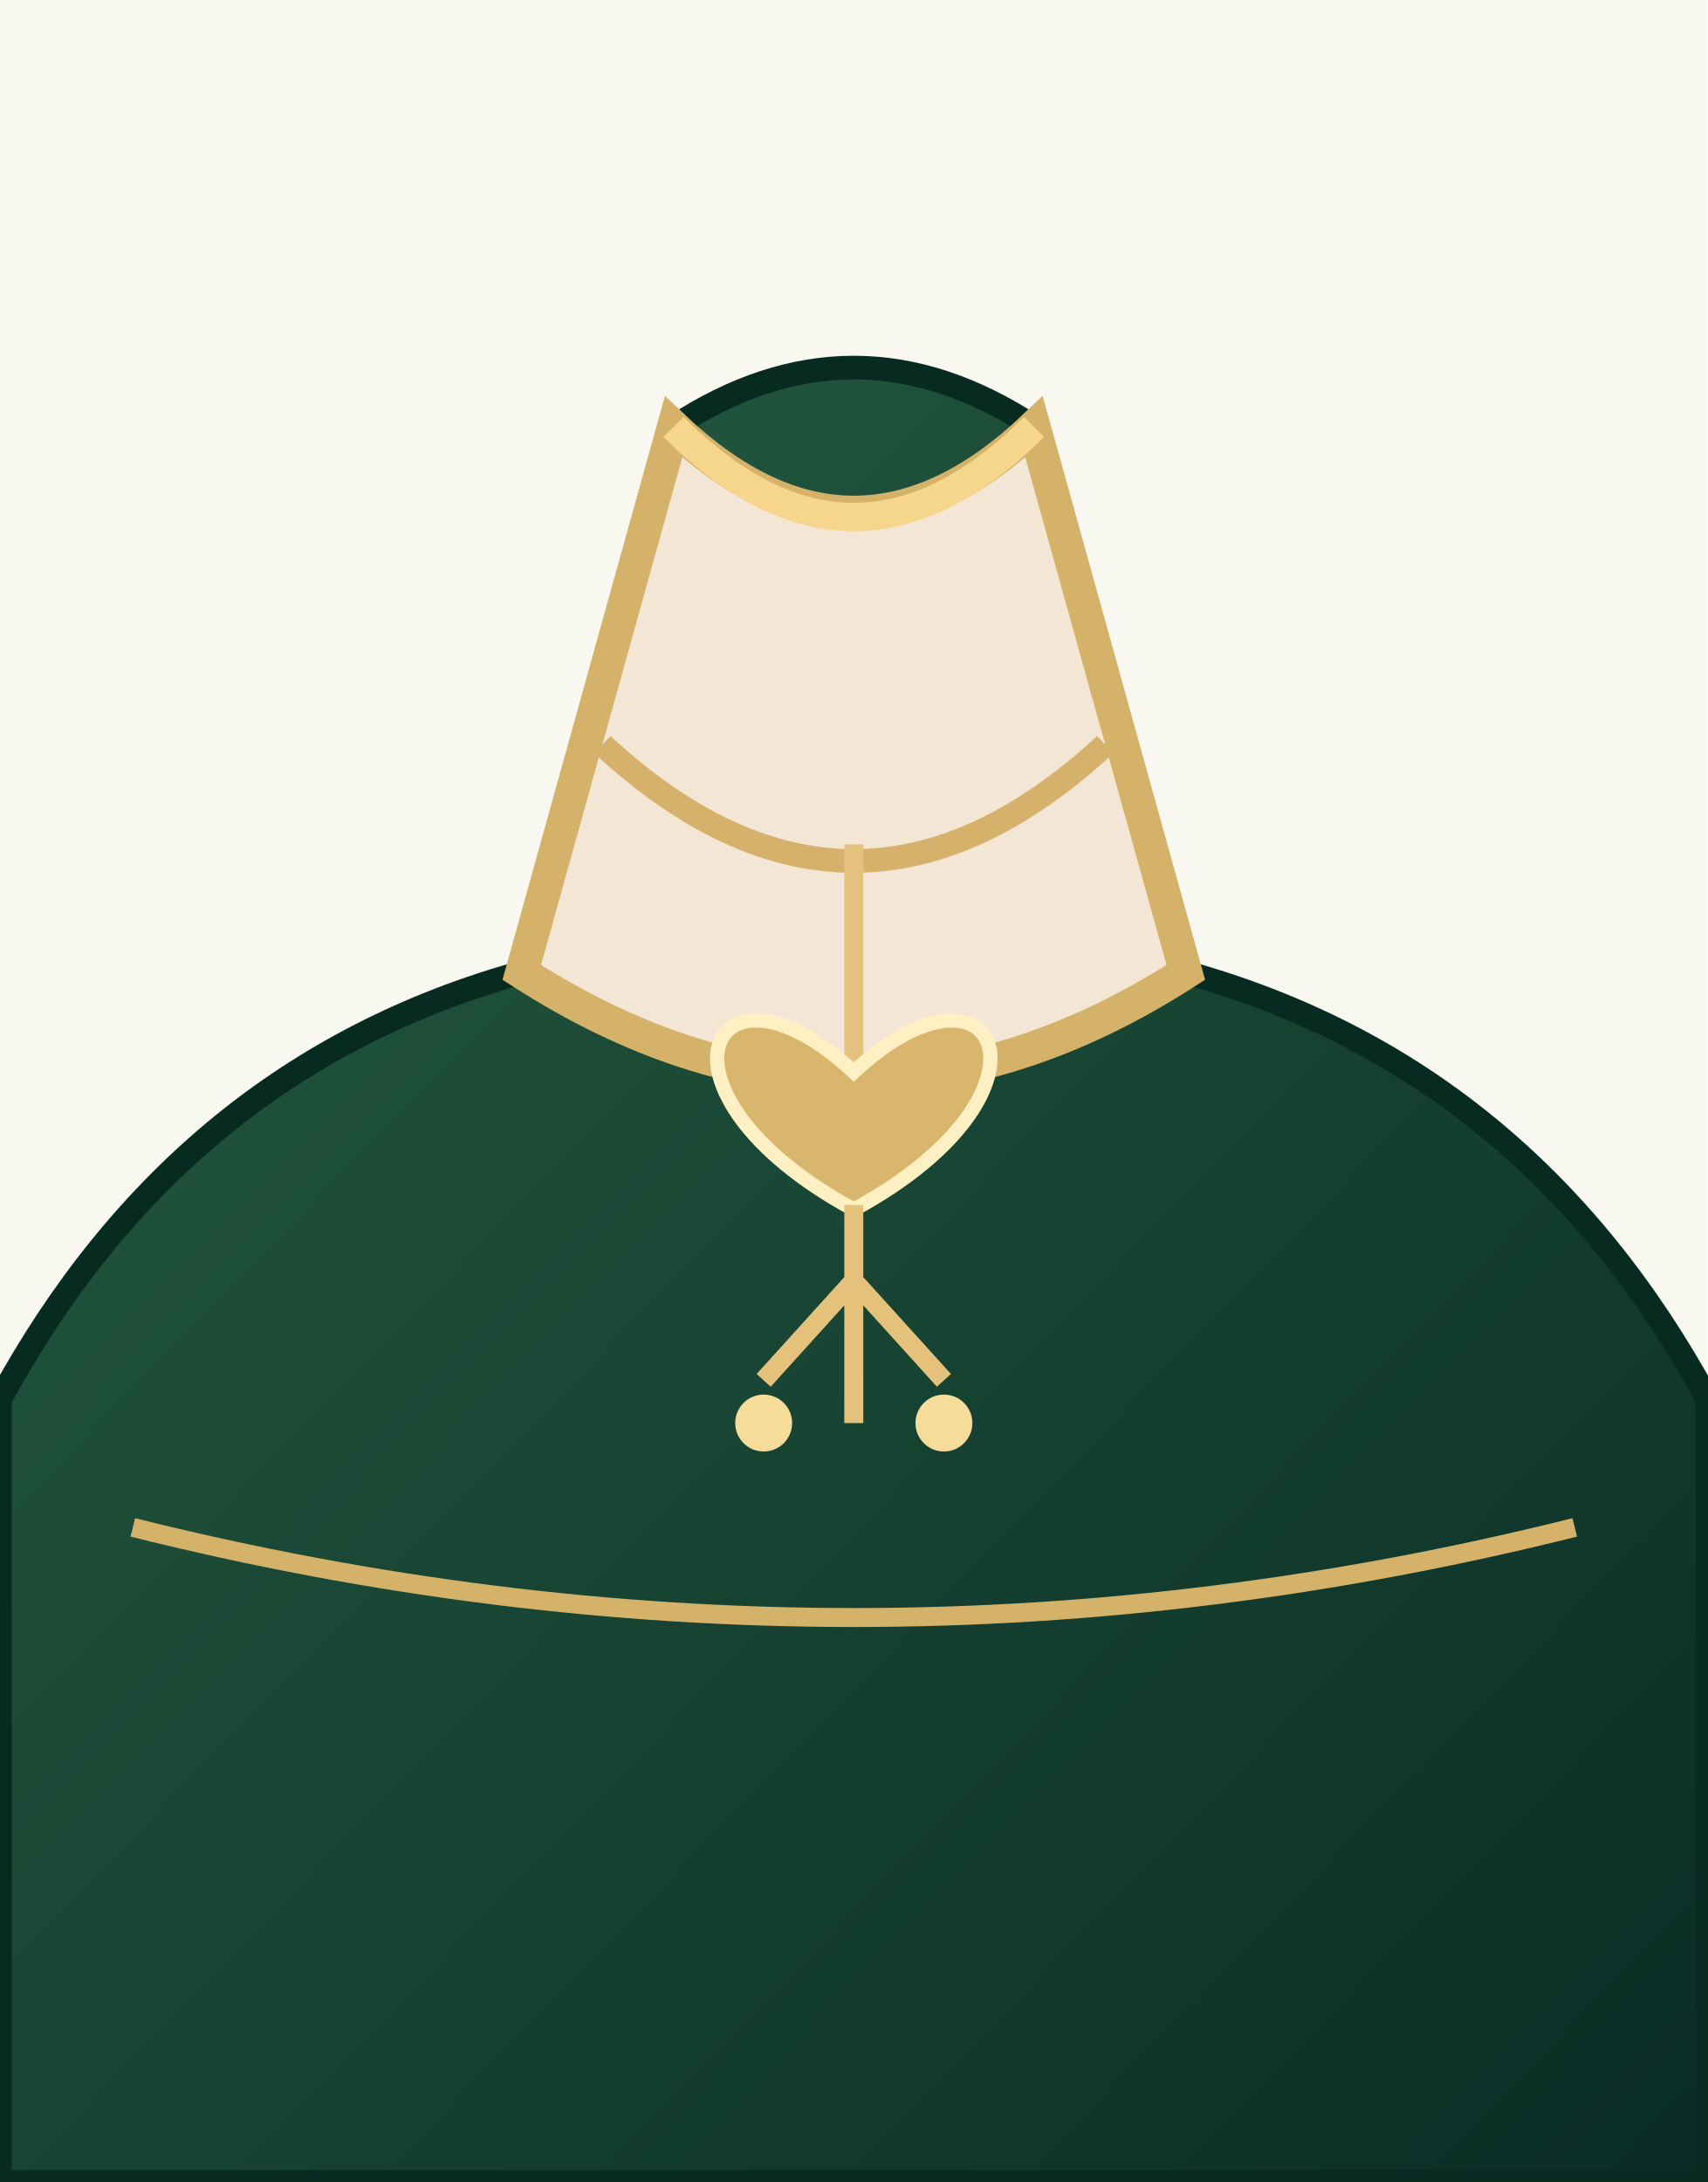
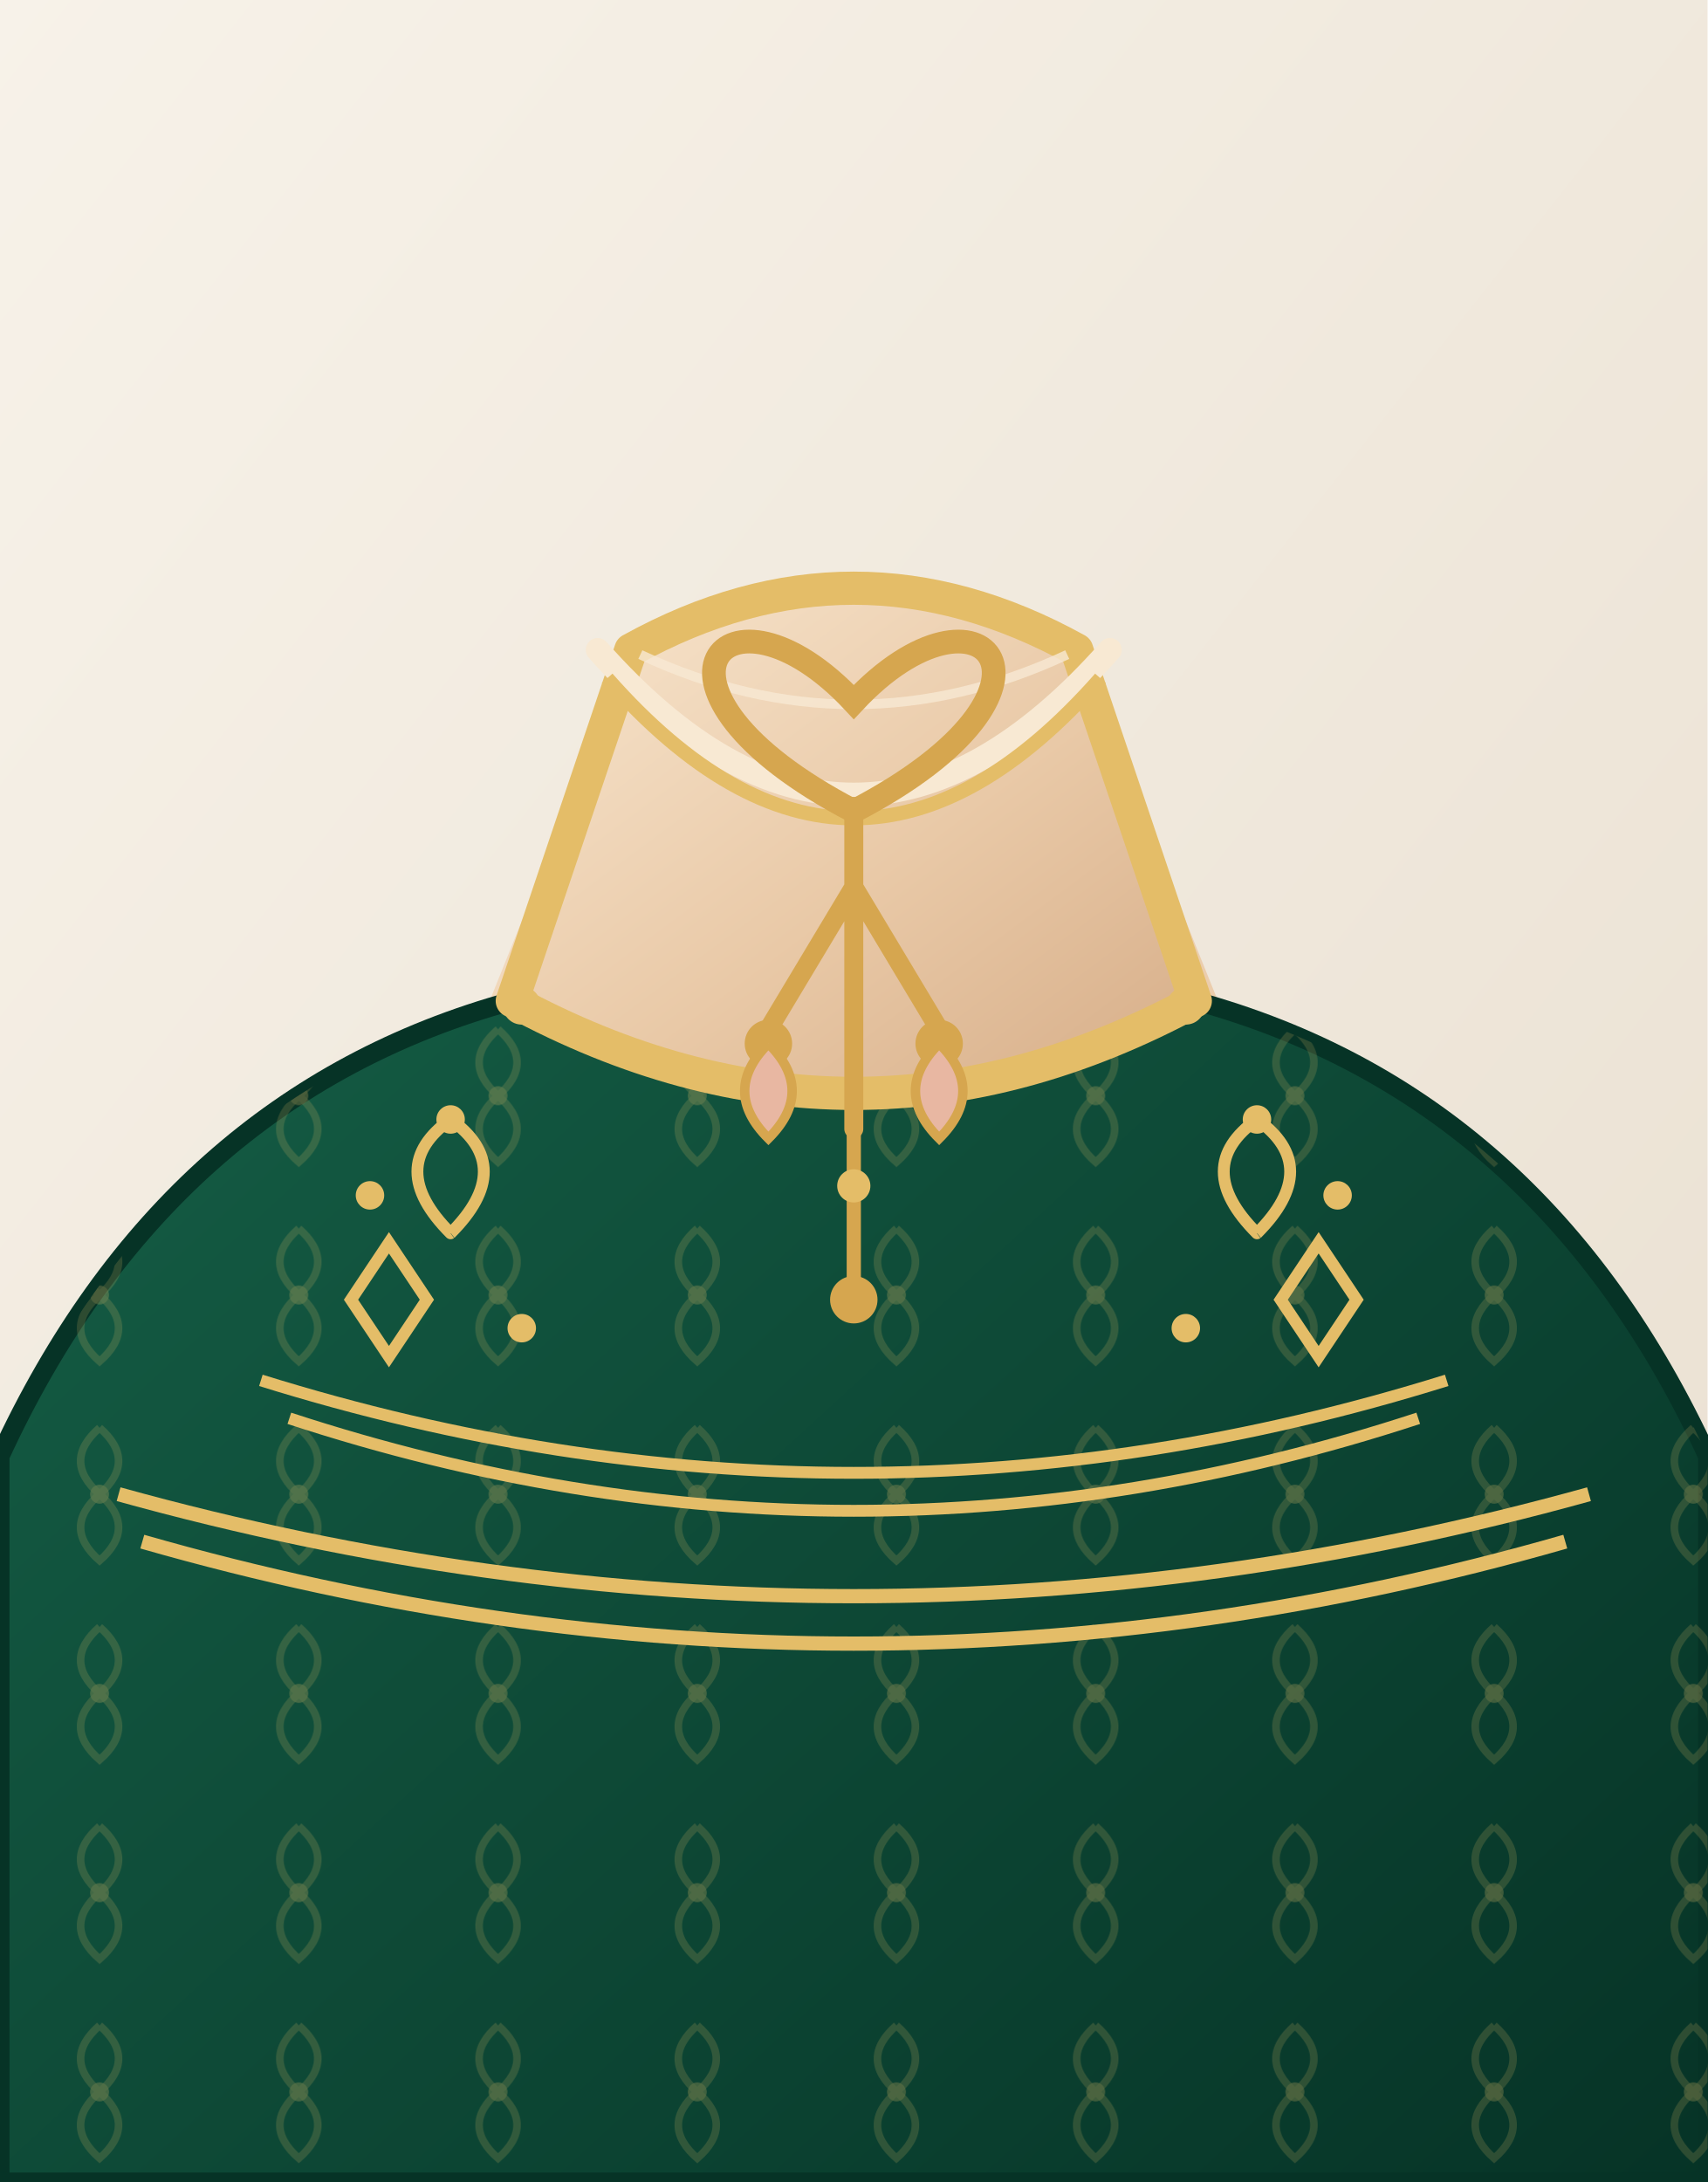
- <svg xmlns="http://www.w3.org/2000/svg" viewBox="0 0 360 460">
+ <svg xmlns="http://www.w3.org/2000/svg" viewBox="0 0 360 460" role="img" aria-label="Round back neck blouse design 2">
  <defs>
-     <linearGradient id="f" x2="1" y2="1">
-       <stop stop-color="#275d43" />
-       <stop offset="1" stop-color="#092d25" />
+     <linearGradient id="d2f" x1="0" y1="0" x2="1" y2="1">
+       <stop stop-color="#17644a" />
+       <stop offset="1" stop-color="#063326" />
    </linearGradient>
+     <linearGradient id="d2skin" x1="0" y1="0" x2="1" y2="1">
+       <stop stop-color="#f8e6cf" />
+       <stop offset=".55" stop-color="#e9c9a7" />
+       <stop offset="1" stop-color="#d6ad88" />
+     </linearGradient>
+     <linearGradient id="d2bg" x1="0" y1="0" x2="1" y2="1">
+       <stop stop-color="#f7f2e9" />
+       <stop offset="1" stop-color="#e9dfd0" />
+     </linearGradient>
+     <pattern id="d2pat" width="42" height="42" patternUnits="userSpaceOnUse">
+       <path d="M21 7 q-8 7 0 14 q8 -7 0 -14 M21 21 q-8 7 0 14 q8 -7 0 -14" fill="none" stroke="#e4bd68" stroke-width="1.6" opacity=".5" />
+       <circle cx="21" cy="21" r="2" fill="#e4bd68" opacity=".7" />
+     </pattern>
  </defs>
-   <rect width="360" height="460" fill="#f8f7f0" />
-   <path d="M0 460V295Q38 225 110 205L142 90Q180 65 218 90L250 205Q322 225 360 295V460Z" fill="url(#f)" stroke="#082b21" stroke-width="5" />
-   <path d="M142 90Q180 126 218 90L250 205Q180 250 110 205Z" fill="#f4e6d4" stroke="#d5b26a" stroke-width="7" />
-   <path d="M142 90Q180 128 218 90" fill="none" stroke="#f6d58d" stroke-width="6" />
-   <path d="M127 157Q180 206 233 157" fill="none" stroke="#d6b16b" stroke-width="5" />
-   <path d="M180 178V238" stroke="#e4c27d" stroke-width="4" />
-   <path d="M180 226C150 198 134 230 180 255C226 230 210 198 180 226Z" fill="#d9b66d" stroke="#fff0c3" stroke-width="3" />
-   <path d="M180 254V300M180 270l-19 21m19-21 19 21" fill="none" stroke="#e5c27c" stroke-width="4" />
-   <circle cx="161" cy="300" r="6" fill="#f5dc9b" />
-   <circle cx="199" cy="300" r="6" fill="#f5dc9b" />
-   <path d="M28 322Q180 360 332 322" fill="none" stroke="#d5b26a" stroke-width="4" />
+   <rect width="360" height="460" fill="url(#d2bg)" />
+   <ellipse cx="180" cy="432" rx="130" ry="14" fill="#5b4636" opacity=".15" />
+   <path d="M0 460V334 Q23 248 98 224 L131 142 Q180 112 229 142 L262 224 Q337 248 360 334V460Z" fill="url(#d2skin)" />
+   <path d="M0 460V307 Q35 231 108 211 L133 137 Q180 111 227 137 L252 211 Q325 231 360 307V460Z" fill="url(#d2f)" stroke="#063326" stroke-width="4" />
+   <path d="M0 460V307 Q35 231 108 211 L133 137 Q180 111 227 137 L252 211 Q325 231 360 307V460Z" fill="url(#d2pat)" opacity=".35" />
+   <path d="M133 137 Q180 111 227 137 L252 211 Q180 250 108 211Z" fill="url(#d2skin)" stroke="#e4bd68" stroke-width="7" stroke-linejoin="round" />
+   <path d="M126 137 Q180 198 234 137" fill="none" stroke="#f8e9d3" stroke-width="5" stroke-linecap="round" />
+   <path d="M128 143 Q180 202 232 143 M108 211 Q180 250 252 211" fill="none" stroke="#e4bd68" stroke-width="3" />
+   <path d="M25 315 Q180 358 335 315 M30 325 Q180 368 330 325" fill="none" stroke="#e4bd68" stroke-width="3" />
+   <path d="M135 138 Q180 159 225 138" fill="none" stroke="#f8e9d3" stroke-width="2" opacity=".8" />
+   <g fill="none" stroke="#e4bd68" stroke-width="2.5">
+     <path d="M55 291 Q180 330 305 291 M61 299 Q180 338 299 299" />
+     <path d="M95 260 q-14 -14 0 -24 q14 10 0 24 q-14 10 0 0 M265 260 q-14 -14 0 -24 q14 10 0 24 q-14 10 0 0" />
+     <path d="M74 274 l8 -12 8 12 -8 12Z M270 274 l8 -12 8 12 -8 12Z" />
+   </g>
+   <g fill="#e4bd68">
+     <circle cx="95" cy="236" r="3" />
+     <circle cx="265" cy="236" r="3" />
+     <circle cx="78" cy="252" r="3" />
+     <circle cx="282" cy="252" r="3" />
+     <circle cx="110" cy="280" r="3" />
+     <circle cx="250" cy="280" r="3" />
+   </g>
+   <path d="M180 148 C153 119 130 145 180 171 C230 145 207 119 180 148Z" fill="none" stroke="#d6a64f" stroke-width="5" stroke-linecap="round" />
+   <path d="M180 170 L180 238 M180 187 L162 217 M180 187 L198 217" stroke="#d6a64f" stroke-width="4" fill="none" stroke-linecap="round" />
+   <path d="M180 238 L180 271" stroke="#d6a64f" stroke-width="3" />
+   <g fill="#d6a64f">
+     <circle cx="180" cy="274" r="5" />
+     <circle cx="162" cy="220" r="5" />
+     <circle cx="198" cy="220" r="5" />
+   </g>
+   <path d="M162 220 q-10 10 0 20 q10 -10 0 -20 M198 220 q-10 10 0 20 q10 -10 0 -20" fill="#e8b7a2" stroke="#d6a64f" stroke-width="2" />
+   <g fill="#e4bd68">
+     <circle cx="110" cy="212" r="4" />
+     <circle cx="250" cy="212" r="4" />
+     <circle cx="180" cy="250" r="3.5" />
+   </g>
</svg>
